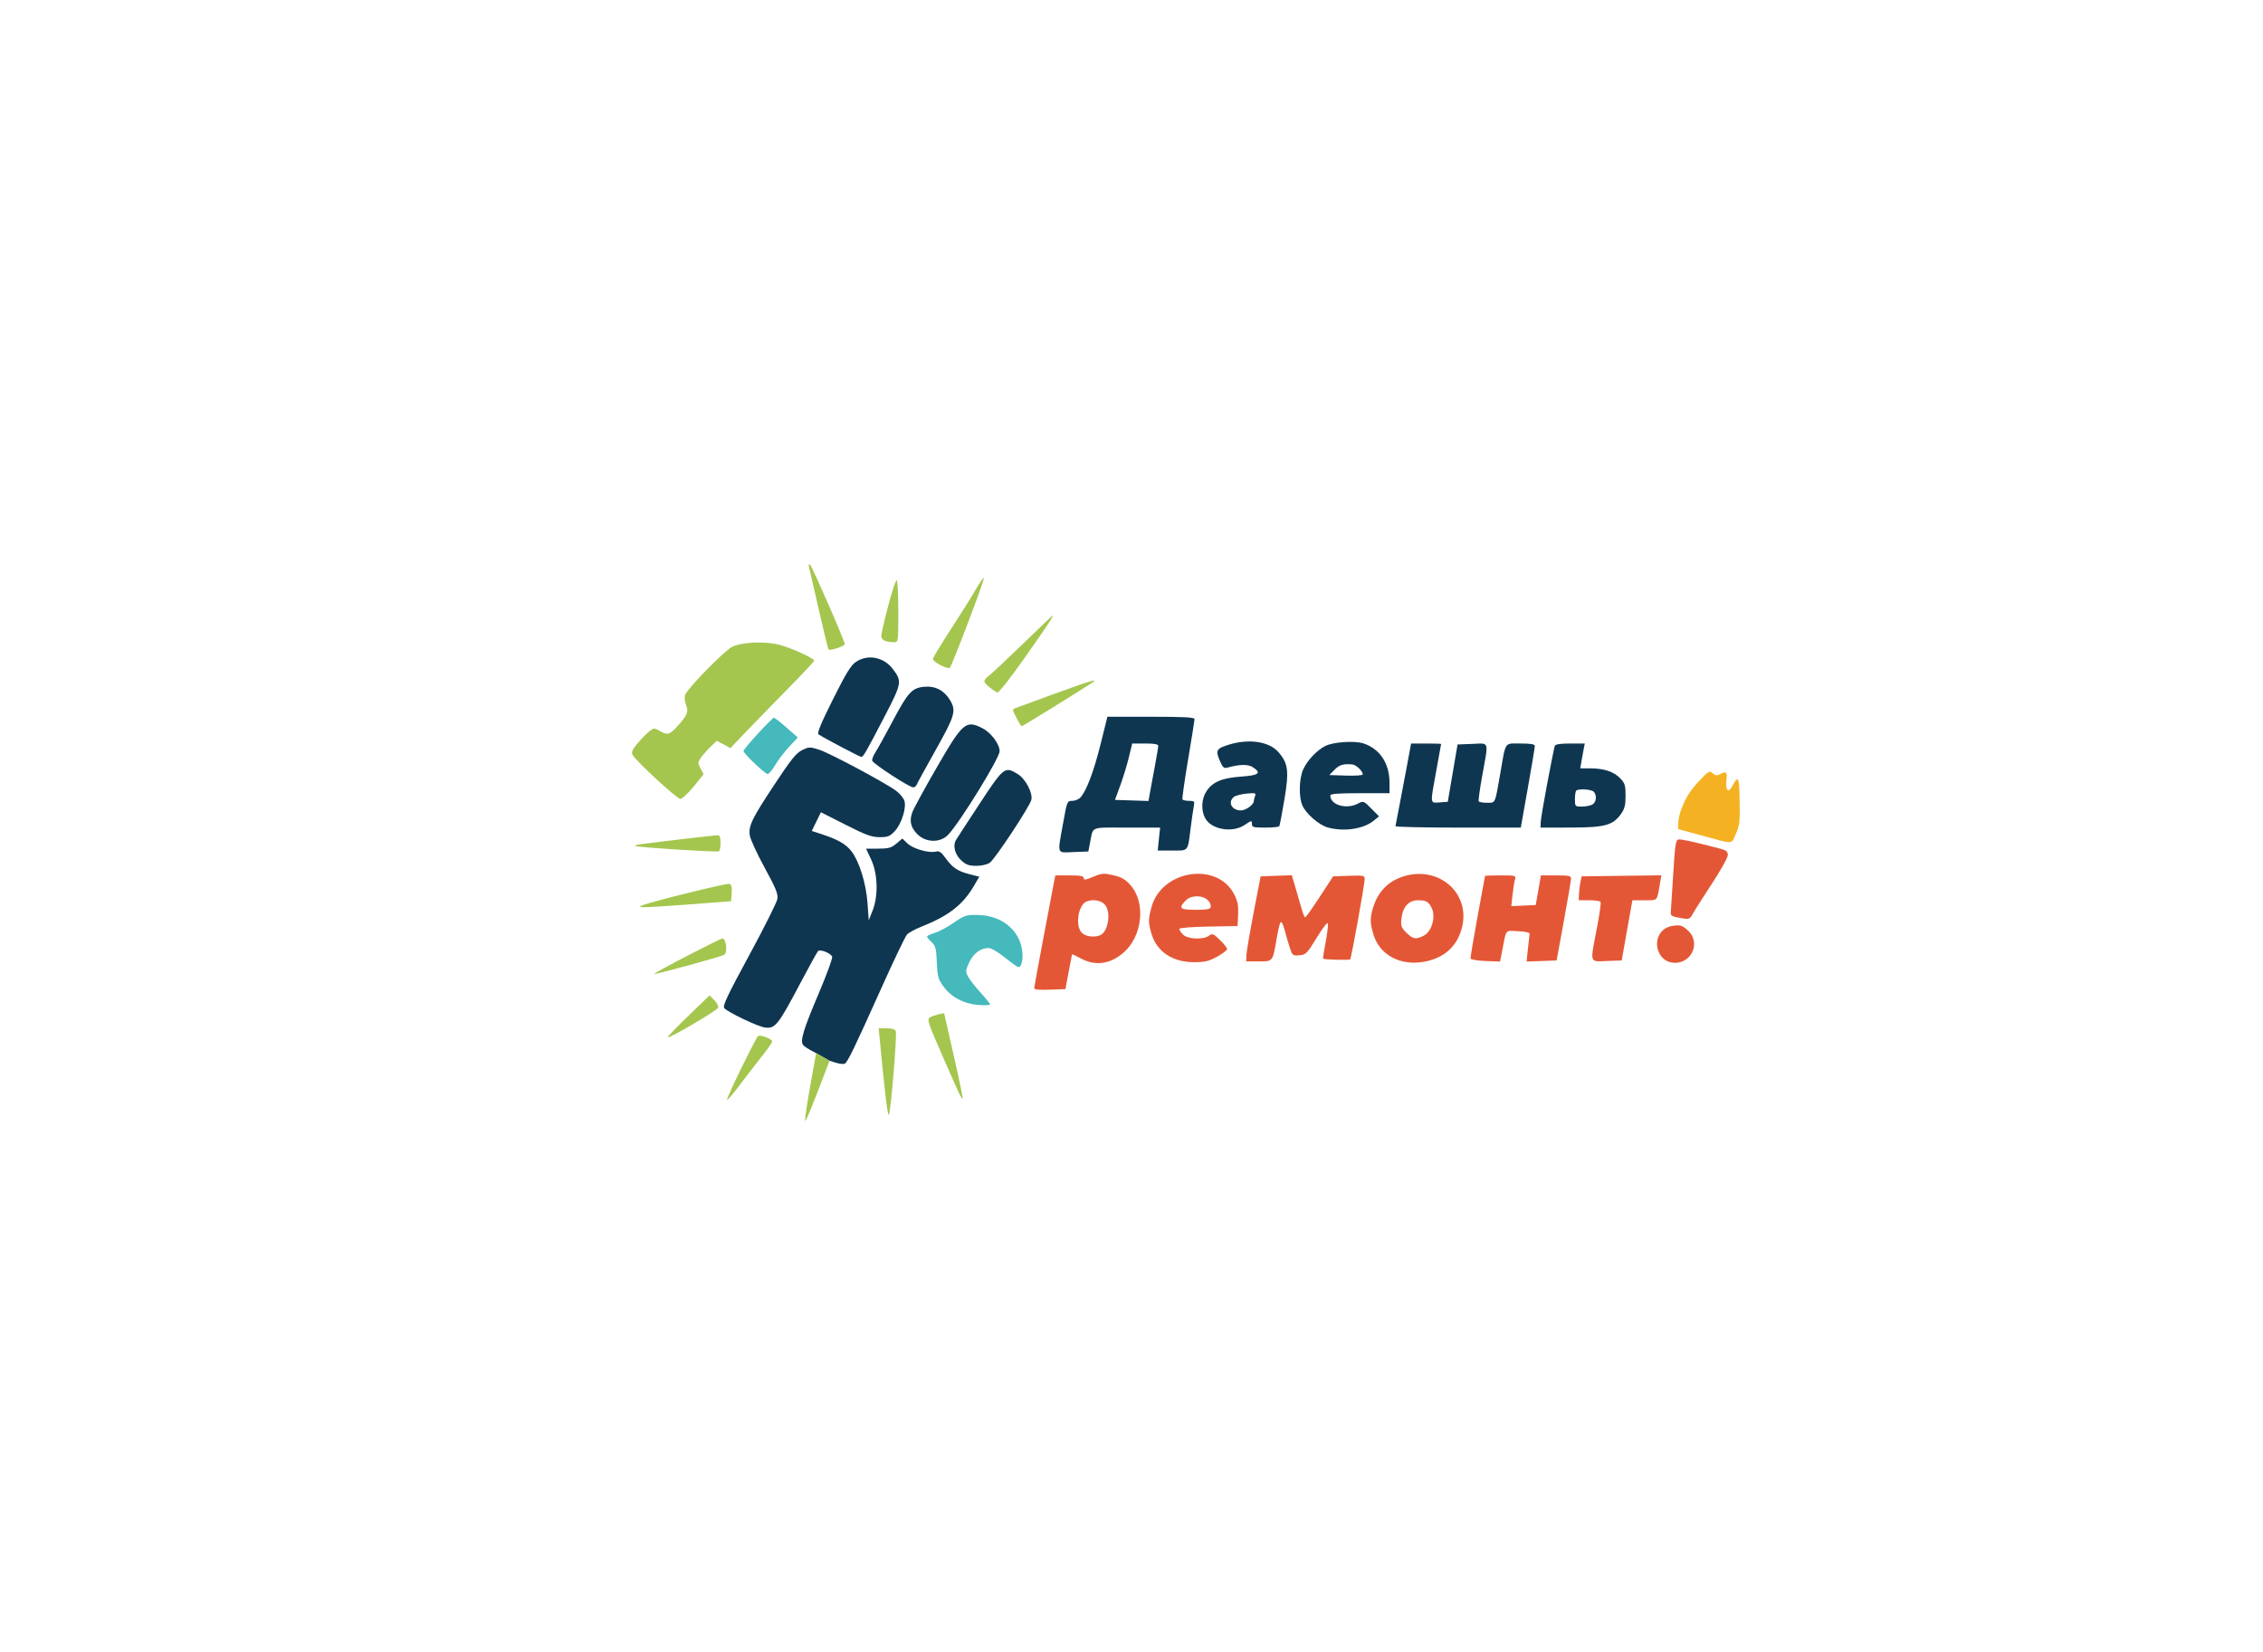
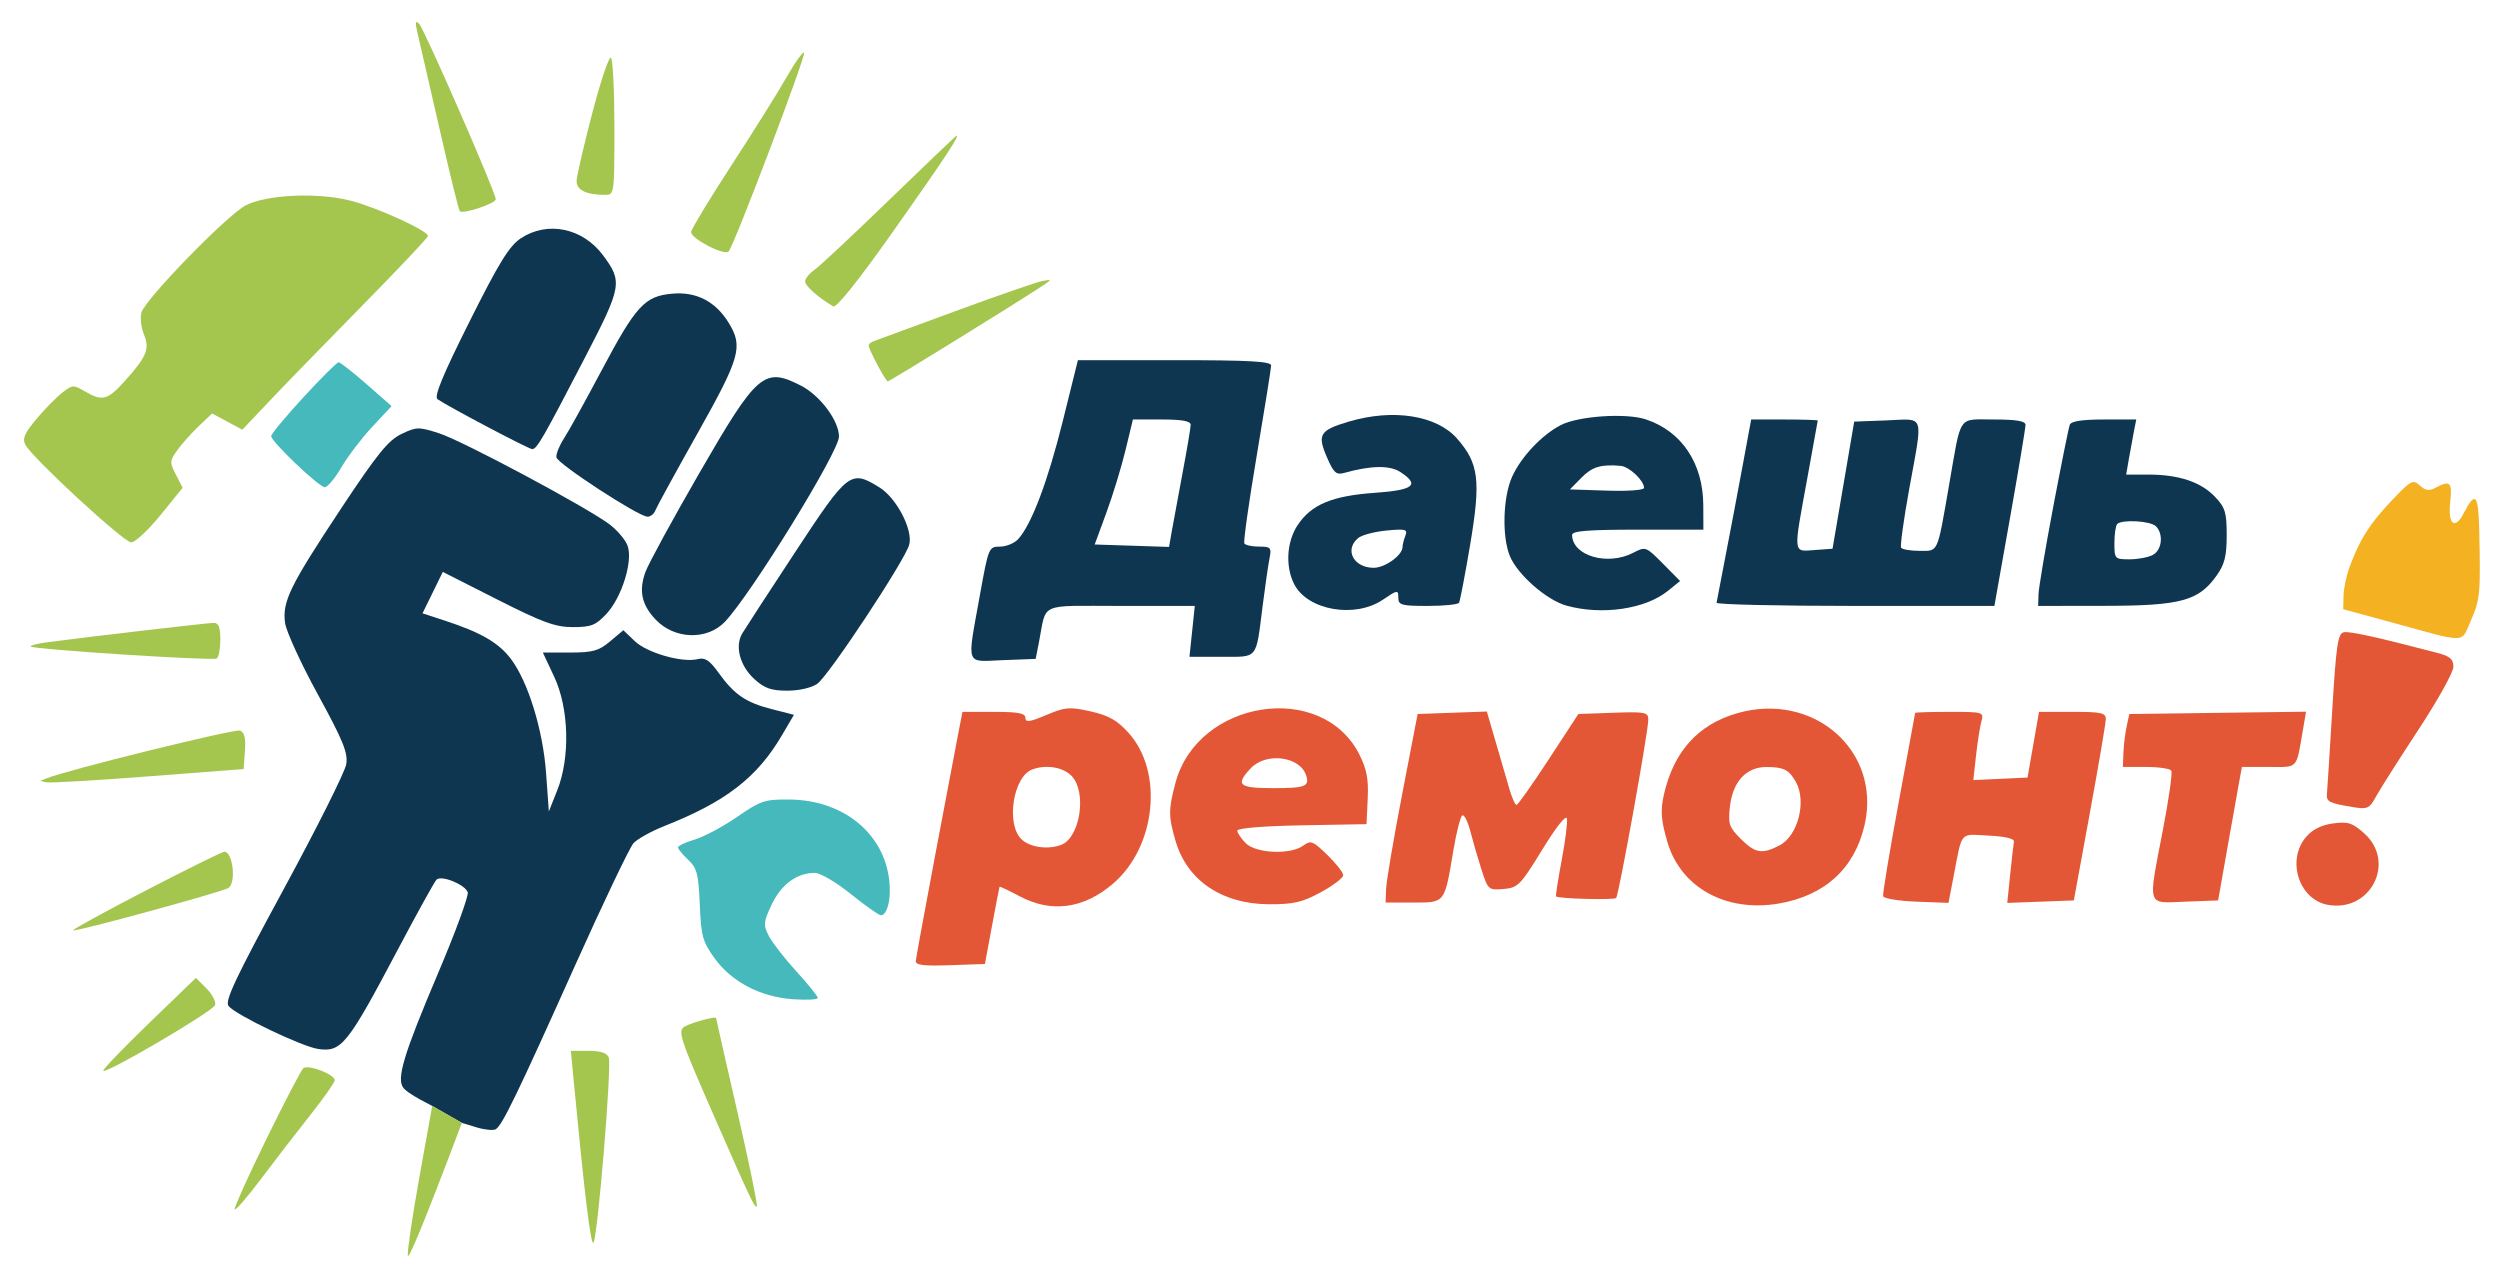
- <svg xmlns="http://www.w3.org/2000/svg" width="1184" height="864" viewBox="0 0 1184 864">
+ <svg xmlns="http://www.w3.org/2000/svg" width="100%" height="100%" viewBox="325 290 590 303">
  <g data-color-group="#0f3650" id="dark-cyan">
    <path id="38" d="M 427,551 C 422.625,548.777 420.851,547.525 420.235,546.783 C 418.484,544.673 420.216,538.923 428.449,519.522 C 432.554,509.849 435.674,501.316 435.384,500.559 C 434.668,498.693 429.124,496.472 428.011,497.606 C 427.528,498.098 423.446,505.475 418.939,514 C 406.996,536.591 405.598,538.342 400.122,537.564 C 396.275,537.018 380.722,529.575 378.939,527.427 C 377.991,526.285 380.557,520.847 391.975,499.800 C 399.794,485.387 406.429,472.136 406.718,470.352 C 407.152,467.675 405.979,464.798 400.001,453.865 C 396.018,446.581 392.541,439.002 392.276,437.024 C 391.598,431.970 393.381,428.320 405.386,410.173 C 413.947,397.232 416.610,393.933 419.702,392.443 C 423.291,390.713 423.783,390.703 428.624,392.257 C 434.116,394.020 463.324,409.620 468.812,413.721 C 470.634,415.082 472.560,417.342 473.092,418.741 C 474.449,422.310 471.778,430.956 468.103,434.890 C 465.603,437.566 464.502,438 460.209,438 C 456.051,438 453.079,436.915 442.360,431.486 C 438.073,429.315 433.787,427.143 429.500,424.972 C 428.702,426.601 427.904,428.229 427.106,429.858 C 426.308,431.487 425.510,433.115 424.712,434.744 C 426.510,435.332 428.308,435.921 430.106,436.509 C 438.451,439.240 442.649,441.672 445.527,445.446 C 449.608,450.796 453.140,462.231 453.879,472.480 C 454.096,475.487 454.312,478.493 454.529,481.500 C 455.191,479.833 455.853,478.167 456.515,476.500 C 459.588,468.761 459.280,457.165 455.805,449.750 C 454.907,447.833 454.009,445.917 453.111,444 C 455.234,444 457.356,444 459.479,444 C 464.899,444 466.313,443.608 468.978,441.365 C 470.022,440.487 471.065,439.608 472.109,438.730 C 473.007,439.589 473.907,440.449 474.805,441.308 C 477.712,444.087 486.023,446.462 489.653,445.551 C 491.386,445.116 492.456,445.814 494.579,448.768 C 498.291,453.932 500.999,455.784 507.132,457.354 C 508.878,457.801 510.623,458.248 512.369,458.695 C 511.436,460.287 510.502,461.880 509.569,463.472 C 503.696,473.493 496.323,479.196 481.829,484.926 C 478.710,486.159 475.413,487.991 474.503,488.997 C 473.593,490.003 467.327,503.126 460.579,518.162 C 447.045,548.315 443.542,555.547 442.013,556.492 C 441.449,556.840 439.416,556.647 437.494,556.063 C 436.329,555.709 435.165,555.354 434,555 C 431.667,553.667 429.333,552.333 427,551 Z" fill="#0F3650" stroke="none" />
    <path id="38" d="M 556.294,430.250 C 558.279,419.210 558.368,419 561.004,419 C 562.482,419 564.413,418.200 565.298,417.223 C 568.454,413.736 572.286,403.596 575.810,389.407 C 577.003,384.605 578.195,379.802 579.388,375 C 586.990,375 594.592,375 602.194,375 C 619.780,375 624.997,375.286 624.986,376.250 C 624.978,376.938 623.451,386.500 621.593,397.500 C 619.735,408.500 618.418,417.837 618.666,418.250 C 618.914,418.663 620.477,419 622.138,419 C 624.900,419 625.112,419.236 624.609,421.750 C 624.307,423.263 623.574,428.325 622.981,433 C 621.355,445.828 622.023,445 613.290,445 C 610.765,445 608.240,445 605.715,445 C 605.924,443 606.133,441 606.342,439 C 606.551,437 606.760,435 606.969,433 C 601.147,433 595.326,433 589.504,433 C 569.804,433 572.075,432 570.204,441.500 C 569.941,442.833 569.679,444.167 569.416,445.500 C 566.847,445.597 564.277,445.695 561.708,445.792 C 552.659,446.135 553.173,447.610 556.294,430.250 ZM 586.106,411 C 585.186,413.500 584.266,416 583.346,418.500 C 586.271,418.596 589.196,418.691 592.121,418.787 C 595.046,418.883 597.971,418.978 600.896,419.074 C 601.116,417.812 601.335,416.549 601.555,415.287 C 601.917,413.204 603.064,407 604.104,401.500 C 605.144,396 605.995,390.938 605.997,390.250 C 605.999,389.372 603.972,389 599.183,389 C 596.911,389 594.638,389 592.366,389 C 591.783,391.417 591.199,393.833 590.616,396.250 C 589.654,400.237 587.624,406.875 586.106,411 Z" fill="#0F3650" stroke="none" />
    <path id="38" d="M 732.076,422 C 733.097,416.775 734.909,407.212 736.104,400.750 C 736.828,396.833 737.554,392.917 738.278,389 C 740.898,389 743.519,389 746.139,389 C 750.463,389 753.994,389.112 753.988,389.250 C 753.982,389.388 752.862,395.575 751.500,403 C 748.190,421.043 748.100,420.180 753.238,419.807 C 754.651,419.704 756.064,419.603 757.477,419.500 C 758.330,414.500 759.182,409.500 760.035,404.500 C 760.888,399.500 761.740,394.500 762.593,389.500 C 765.161,389.403 767.728,389.305 770.296,389.208 C 779.385,388.863 778.864,387.250 775.559,405.500 C 774.264,412.650 773.410,418.837 773.661,419.250 C 773.912,419.663 775.862,420 777.992,420 C 782.524,420 782.128,420.877 784.978,404.500 C 787.936,387.503 786.913,389 795.567,389 C 800.834,389 803.007,389.364 803.023,390.250 C 803.035,390.938 801.387,400.837 799.361,412.250 C 798.133,419.167 796.905,426.083 795.677,433 C 784.731,433 773.785,433 762.839,433 C 744.778,433 730.050,432.663 730.110,432.250 C 730.170,431.837 731.055,427.225 732.076,422 Z" fill="#0F3650" stroke="none" />
    <path id="38" d="M 681.871,402.478 C 683.995,397.802 688.874,392.634 693.348,390.320 C 697.486,388.180 708.711,387.420 713.384,388.962 C 721.873,391.764 726.940,399.326 726.978,409.250 C 726.985,411.167 726.993,413.083 727,415 C 721.833,415 716.667,415 711.500,415 C 699.758,415 696.003,415.303 696.015,416.250 C 696.075,421.185 704.394,423.608 710.444,420.453 C 713.343,418.941 713.449,418.979 717.444,423.017 C 718.796,424.384 720.148,425.751 721.500,427.118 C 720.547,427.890 719.594,428.661 718.641,429.433 C 713.292,433.765 703.066,435.257 694.679,432.928 C 690.023,431.635 683.178,425.655 681.347,421.282 C 679.427,416.695 679.689,407.281 681.871,402.478 ZM 698.205,402.750 C 697.304,403.667 696.401,404.583 695.500,405.500 C 698.417,405.596 701.333,405.693 704.250,405.789 C 709.173,405.952 713,405.672 713,405.150 C 713,403.422 709.512,400.121 707.500,399.945 C 702.817,399.535 700.755,400.157 698.205,402.750 Z" fill="#0F3650" stroke="none" />
    <path id="38" d="M 809.583,409.500 C 811.458,399.600 813.204,390.938 813.464,390.250 C 813.785,389.401 816.378,389 821.548,389 C 824.085,389 826.622,389 829.159,389 C 828.977,389.917 828.796,390.833 828.614,391.750 C 828.314,393.263 827.778,396.188 827.423,398.250 C 827.208,399.500 826.992,400.750 826.777,402 C 828.525,402 830.275,402 832.023,402 C 839.173,402 844.361,403.724 847.700,407.209 C 850.149,409.766 850.500,410.905 850.500,416.316 C 850.500,421.243 850.012,423.185 848.099,425.867 C 843.852,431.821 839.656,432.953 821.750,432.978 C 816.500,432.985 811.250,432.993 806,433 C 806.029,432.083 806.058,431.167 806.087,430.250 C 806.135,428.737 807.708,419.400 809.583,409.500 ZM 824.667,413.667 C 824.300,414.034 824,416.059 824,418.167 C 824,421.895 824.098,422 827.566,422 C 829.527,422 832.002,421.534 833.066,420.965 C 835.228,419.808 835.637,416.037 833.800,414.200 C 832.530,412.930 825.797,412.537 824.667,413.667 Z" fill="#0F3650" stroke="none" />
    <path id="38" d="M 631.263,413.898 C 634.480,409.069 639.389,407.017 649.417,406.309 C 658.679,405.655 660.154,404.458 655.474,401.391 C 653.004,399.772 648.533,399.843 642.258,401.601 C 640.339,402.138 639.743,401.599 638.133,397.865 C 635.837,392.541 636.459,391.535 643.301,389.503 C 653.773,386.393 664.039,388.002 668.876,393.511 C 674.002,399.350 674.505,403.396 671.976,418.431 C 670.767,425.619 669.576,431.837 669.330,432.250 C 669.084,432.663 665.759,433 661.941,433 C 655.702,433 655,432.801 655,431.030 C 655,429.162 654.812,429.188 651.360,431.530 C 644.791,435.988 633.633,434.058 630.456,427.915 C 628.294,423.735 628.633,417.846 631.263,413.898 ZM 645.533,416.972 C 642.213,419.727 644.443,424 649.200,424 C 651.876,424 656,421.018 656,419.082 C 656,418.577 656.298,417.387 656.662,416.439 C 657.249,414.909 656.746,414.770 652.195,415.207 C 649.374,415.478 646.376,416.272 645.533,416.972 Z" fill="#0F3650" stroke="none" />
    <path id="38" d="M 477.326,424.977 C 478.031,423.040 483.759,412.531 490.054,401.624 C 503.706,377.972 505.328,376.576 514.006,381.003 C 518.529,383.311 523,389.291 523,393.034 C 523,396.591 502.285,430.214 496.075,436.738 C 491.875,441.150 484.194,440.915 479.746,436.238 C 476.427,432.748 475.711,429.415 477.326,424.977 Z" fill="#0F3650" stroke="none" />
    <path id="38" d="M 435.773,365.955 C 442.741,352.018 445.185,348.047 447.898,346.250 C 454.202,342.076 462.505,343.786 467.317,350.249 C 471.957,356.481 471.767,357.570 463.124,374.242 C 453.151,393.481 451.709,395.986 450.605,395.994 C 449.804,396 431.323,386.263 428.273,384.229 C 427.375,383.630 429.386,378.730 435.773,365.955 Z" fill="#0F3650" stroke="none" />
    <path id="38" d="M 458.081,393.500 C 459.159,391.850 463.143,384.650 466.935,377.500 C 475.114,362.079 477.154,359.866 483.717,359.301 C 489.394,358.812 493.915,361.173 497.005,366.241 C 500.403,371.814 499.683,374.352 489.607,392.283 C 484.441,401.477 479.955,409.675 479.638,410.500 C 479.321,411.325 478.486,411.972 477.781,411.938 C 475.540,411.829 456.508,399.406 456.310,397.923 C 456.206,397.140 457.003,395.150 458.081,393.500 Z" fill="#0F3650" stroke="none" />
    <path id="38" d="M 500.165,439.500 C 500.818,438.400 506.456,429.737 512.693,420.250 C 525.192,401.238 525.738,400.821 532.561,405.038 C 536.563,407.512 540.470,414.992 539.590,418.498 C 538.694,422.067 520.591,449.472 517.870,451.378 C 516.522,452.322 513.566,453 510.793,453 C 506.997,453 505.419,452.442 503.013,450.250 C 499.620,447.159 498.385,442.498 500.165,439.500 Z" fill="#0F3650" stroke="none" />
  </g>
  <g data-color-group="#a4c64e" id="lime">
    <path id="11" d="M 333.537,388.955 C 335.472,386.639 338.215,383.832 339.632,382.718 C 342.073,380.798 342.354,380.778 345.008,382.346 C 349.083,384.753 350.369,384.440 354.301,380.088 C 359.615,374.207 360.389,372.355 358.970,368.929 C 358.312,367.340 358.043,365.017 358.373,363.769 C 359.187,360.690 378.637,340.701 383,338.460 C 387.974,335.905 399.991,335.369 407.750,337.357 C 413.961,338.948 426,344.447 426,345.692 C 426,346.057 419.107,353.362 410.682,361.927 C 402.257,370.492 392.399,380.631 388.775,384.458 C 386.579,386.777 384.383,389.096 382.187,391.415 C 380.998,390.775 379.809,390.135 378.620,389.495 C 377.431,388.855 376.243,388.214 375.054,387.574 C 374.015,388.562 372.975,389.549 371.936,390.537 C 370.221,392.167 367.939,394.722 366.865,396.215 C 365.035,398.760 365.013,399.125 366.511,402.021 C 367.044,403.051 367.576,404.081 368.109,405.111 C 366.366,407.259 364.623,409.407 362.880,411.555 C 360.004,415.100 356.890,418 355.960,418 C 354.213,418 332.682,398.143 330.979,394.960 C 330.229,393.558 330.786,392.247 333.537,388.955 Z" fill="#A4C64E" stroke="none" />
    <path id="11" d="M 497.630,329 C 502.818,321.025 508.675,311.664 510.646,308.198 C 512.617,304.732 514.471,302.138 514.765,302.432 C 515.312,302.979 498.296,347.822 496.969,349.331 C 495.988,350.446 487.974,346.289 488.099,344.730 C 488.153,344.054 492.442,336.975 497.630,329 Z" fill="#A4C64E" stroke="none" />
    <path id="11" d="M 517.250,353.650 C 518.487,352.781 526.475,345.306 535,337.039 C 543.525,328.772 550.627,322.006 550.782,322.004 C 551.505,321.995 547.508,328.015 535.649,344.802 C 527.614,356.176 522.367,362.738 521.649,362.311 C 518.061,360.180 515,357.471 515,356.427 C 515,355.769 516.013,354.519 517.250,353.650 Z" fill="#A4C64E" stroke="none" />
    <path id="11" d="M 531.250,370.494 C 531.938,370.250 540.600,367.067 550.500,363.419 C 560.400,359.771 569.625,356.575 571,356.316 C 573.381,355.868 573.357,355.938 570.500,357.797 C 562.570,362.956 534.954,380 534.526,380 C 534.010,380 530,372.475 530,371.508 C 530,371.194 530.562,370.738 531.250,370.494 Z" fill="#A4C64E" stroke="none" />
    <path id="11" d="M 336,473.685 C 340.589,471.774 380.412,461.944 381.647,462.418 C 382.694,462.820 383.028,464.205 382.808,467.240 C 382.705,468.659 382.603,470.079 382.500,471.498 C 375,472.074 367.500,472.651 360,473.227 C 347.625,474.178 336.825,474.810 336,474.632 C 335.500,474.524 335,474.418 334.500,474.310 C 335,474.102 335.500,473.893 336,473.685 Z" fill="#A4C64E" stroke="none" />
    <path id="11" d="M 423.881,295.561 C 425.055,296.653 442,335.434 442,337.028 C 442,338.020 434.260,340.593 433.516,339.849 C 433.257,339.590 431.054,330.630 428.621,319.939 C 426.188,309.248 423.869,299.150 423.469,297.500 C 422.930,295.277 423.036,294.775 423.881,295.561 Z" fill="#A4C64E" stroke="none" />
    <path id="11" d="M 486.773,532.161 C 488.657,531.196 494,529.785 494,530.252 C 494,530.412 496.261,540.383 499.025,552.412 C 501.789,564.441 503.852,574.481 503.609,574.724 C 503.150,575.183 502.069,572.909 493.990,554.492 C 485.187,534.423 484.785,533.179 486.773,532.161 Z" fill="#A4C64E" stroke="none" />
    <path id="11" d="M 463.893,538 C 466.749,538 468.252,538.491 468.662,539.560 C 469.411,541.511 466.042,582.209 465.042,583.295 C 464.412,583.979 462.916,571.656 460.364,544.750 C 460.151,542.500 459.937,540.250 459.724,538 C 461.114,538 462.503,538 463.893,538 Z" fill="#A4C64E" stroke="none" />
    <path id="11" d="M 336.158,441.570 C 345.779,440.284 374.024,437 375.462,437 C 376.585,437 377,438.062 377,440.941 C 377,443.109 376.620,445.117 376.154,445.405 C 375.209,445.989 332.943,443.277 332.254,442.588 C 332.013,442.347 333.770,441.889 336.158,441.570 Z" fill="#A4C64E" stroke="none" />
    <path id="11" d="M 387.907,558.736 C 392.154,550.066 396.049,542.587 396.564,542.116 C 397.647,541.126 404,543.536 404,544.937 C 404,545.449 401.390,549.161 398.200,553.185 C 395.010,557.208 389.739,564.041 386.489,568.369 C 383.238,572.697 380.490,575.847 380.382,575.369 C 380.274,574.891 383.660,567.406 387.907,558.736 Z" fill="#A4C64E" stroke="none" />
    <path id="11" d="M 359.500,500.113 C 369.184,495.101 377.485,491 377.947,491 C 379.977,491 380.794,498.392 378.894,499.566 C 377.332,500.531 342.663,509.997 342.240,509.574 C 342.048,509.382 349.816,505.125 359.500,500.113 Z" fill="#A4C64E" stroke="none" />
    <path id="11" d="M 464.748,316.792 C 466.717,309.253 468.704,303.317 469.164,303.601 C 469.624,303.885 470,311.291 470,320.059 C 470,335.928 469.990,336 467.750,335.986 C 463.245,335.959 460.997,334.828 461.084,332.633 C 461.130,331.460 462.779,324.331 464.748,316.792 Z" fill="#A4C64E" stroke="none" />
    <path id="11" d="M 434,555 C 424.312,580.672 421.383,587.309 421.240,586.312 C 421.097,585.315 422.334,576.963 423.990,567.750 C 424.993,562.167 425.997,556.583 427,551 C 429.333,552.333 431.667,553.667 434,555 Z" fill="#A4C64E" stroke="none" />
    <path id="11" d="M 360.099,531.538 C 363.811,527.952 367.523,524.366 371.235,520.780 C 372.076,521.621 372.917,522.462 373.758,523.303 C 375.146,524.691 376.037,526.461 375.740,527.236 C 375.174,528.711 350.097,543.431 349.377,542.711 C 349.149,542.483 353.974,537.455 360.099,531.538 Z" fill="#A4C64E" stroke="none" />
  </g>
  <g data-color-group="#e45736" id="red">
    <path id="42" d="M 545.669,492 C 548.103,479.075 550.555,466.138 551.118,463.250 C 551.459,461.500 551.801,459.750 552.142,458 C 554.618,458 557.095,458 559.571,458 C 565.307,458 567,458.322 567,459.414 C 567,460.542 567.999,460.405 571.939,458.741 C 576.405,456.854 577.405,456.772 582.375,457.884 C 586.651,458.841 588.642,459.968 591.344,462.959 C 599.647,472.150 597.821,489.861 587.674,498.547 C 580.745,504.478 573.134,505.508 565.649,501.528 C 563.092,500.168 560.952,499.156 560.893,499.278 C 560.834,499.400 560.033,503.550 559.113,508.500 C 558.556,511.500 557.998,514.500 557.441,517.500 C 554.701,517.597 551.961,517.693 549.221,517.790 C 542.976,518.011 541.029,517.770 541.122,516.790 C 541.189,516.080 543.235,504.925 545.669,492 ZM 577.961,473.189 C 575.953,471.033 571.856,470.351 568.545,471.621 C 564.119,473.320 562.397,484.397 566,488 C 567.969,489.969 572.280,490.597 575.455,489.379 C 579.894,487.675 581.542,477.033 577.961,473.189 Z" fill="#E45736" stroke="none" />
    <path id="42" d="M 655.899,477.500 C 657.119,471.167 658.339,464.833 659.559,458.500 C 662.281,458.403 665.003,458.307 667.725,458.210 C 670.447,458.114 673.170,458.018 675.892,457.921 C 676.602,460.351 677.312,462.780 678.022,465.210 C 679.193,469.219 680.639,474.188 681.234,476.250 C 681.829,478.312 682.583,479.983 682.908,479.962 C 683.233,479.941 686.650,475.103 690.500,469.212 C 692.833,465.642 695.167,462.070 697.500,458.500 C 700.250,458.403 703,458.307 705.750,458.210 C 713.294,457.944 714,458.082 714,459.821 C 714,462.698 707.039,501.295 706.406,501.928 C 705.893,502.441 692.813,502.102 692.241,501.561 C 692.099,501.426 692.686,497.604 693.547,493.067 C 694.408,488.530 694.969,484.078 694.795,483.173 C 694.606,482.192 692.255,485.156 688.972,490.514 C 683.814,498.931 683.235,499.520 679.831,499.805 C 676.293,500.101 676.156,499.982 674.654,495.305 C 673.805,492.663 672.614,488.574 672.008,486.220 C 671.402,483.866 670.544,482.164 670.100,482.438 C 669.656,482.712 668.708,486.438 667.993,490.718 C 665.895,503.270 666.104,503 658.525,503 C 656.350,503 654.175,503 652,503 C 652.040,501.917 652.080,500.833 652.120,499.750 C 652.186,497.962 653.886,487.950 655.899,477.500 Z" fill="#E45736" stroke="none" />
    <path id="42" d="M 773.062,479.500 C 775.202,467.950 776.963,458.388 776.976,458.250 C 776.989,458.112 780.653,458 785.117,458 C 793.053,458 793.219,458.050 792.609,460.250 C 792.266,461.487 791.697,465.111 791.345,468.302 C 791.132,470.236 790.917,472.169 790.704,474.103 C 792.837,474.002 794.969,473.903 797.102,473.802 C 799.235,473.702 801.367,473.601 803.500,473.500 C 803.951,470.917 804.403,468.333 804.854,465.750 C 805.305,463.167 805.757,460.583 806.208,458 C 808.840,458 811.472,458 814.104,458 C 820.970,458 821.996,458.228 821.968,459.750 C 821.950,460.712 820.246,470.725 818.181,482 C 816.929,488.833 815.677,495.667 814.425,502.500 C 811.807,502.598 809.188,502.697 806.570,502.795 C 803.952,502.893 801.333,502.991 798.715,503.089 C 798.943,500.867 799.170,498.646 799.398,496.424 C 799.774,492.758 800.175,489.250 800.290,488.629 C 800.423,487.913 798.223,487.391 794.281,487.203 C 787.296,486.870 788.181,485.797 785.960,497.291 C 785.587,499.221 785.214,501.151 784.841,503.081 C 782.311,502.984 779.781,502.888 777.251,502.791 C 773.076,502.631 769.550,502.050 769.416,501.500 C 769.282,500.950 770.922,491.050 773.062,479.500 Z" fill="#E45736" stroke="none" />
    <path id="42" d="M 717.686,477.500 C 719.979,467.396 725.712,461.012 734.890,458.344 C 752.883,453.113 768.983,467.093 765.075,484.554 C 762.758,494.908 755.717,501.378 744.732,503.245 C 732.348,505.350 721.706,499.484 718.534,488.804 C 717.004,483.651 716.827,481.286 717.686,477.500 ZM 748.805,474.500 C 747.188,471.648 745.972,471.032 741.924,471.015 C 737.107,470.994 733.932,474.431 733.260,480.390 C 732.805,484.424 733.075,485.229 735.798,487.952 C 739.220,491.374 740.836,491.653 744.941,489.530 C 749.325,487.263 751.421,479.113 748.805,474.500 Z" fill="#E45736" stroke="none" />
    <path id="42" d="M 602.422,474.713 C 607.692,455.115 636.937,450.592 645.781,468.008 C 647.552,471.495 647.999,473.842 647.781,478.500 C 647.687,480.500 647.594,482.500 647.500,484.500 C 642.417,484.592 637.333,484.684 632.250,484.776 C 623.211,484.940 617,485.449 617,486.026 C 617,486.562 617.900,487.900 619,489 C 621.425,491.425 629.586,491.764 632.559,489.563 C 634.327,488.255 634.835,488.451 638.250,491.766 C 640.312,493.768 642,495.918 642,496.544 C 642,497.170 639.638,498.974 636.750,500.553 C 632.367,502.950 630.344,503.420 624.500,503.404 C 613.433,503.373 605.222,497.854 602.473,488.596 C 600.728,482.719 600.721,481.038 602.422,474.713 ZM 633.250,473 C 631.809,468.499 623.790,467.465 620.174,471.314 C 616.477,475.250 617.320,476 625.441,476 C 633.066,476 634.085,475.608 633.250,473 Z" fill="#E45736" stroke="none" />
    <path id="42" d="M 826.878,461.500 C 827.092,460.500 827.304,459.500 827.518,458.500 C 834.470,458.410 841.422,458.319 848.374,458.229 C 855.326,458.139 862.278,458.049 869.230,457.959 C 869.014,459.216 868.797,460.472 868.581,461.729 C 866.846,471.806 867.552,471 860.466,471 C 858.341,471 856.216,471 854.091,471 C 853.892,472.083 853.692,473.167 853.493,474.250 C 853.164,476.038 851.902,483.125 850.687,490 C 849.951,494.167 849.214,498.333 848.478,502.500 C 845.898,502.597 843.319,502.695 840.739,502.792 C 831.485,503.141 831.873,504.411 835.489,485.628 C 836.852,478.548 837.723,472.361 837.425,471.878 C 837.127,471.395 834.434,471 831.441,471 C 829.627,471 827.814,471 826,471 C 826.039,469.917 826.079,468.833 826.118,467.750 C 826.183,465.962 826.526,463.150 826.878,461.500 Z" fill="#E45736" stroke="none" />
    <path id="42" d="M 875.414,457.510 C 876.338,442.201 876.744,439.475 878.134,439.210 C 879.553,438.939 885.935,440.349 900.250,444.096 C 903.207,444.870 904,445.562 904,447.370 C 904,448.631 900.287,455.310 895.750,462.214 C 891.213,469.118 886.720,476.191 885.768,477.932 C 884.172,480.849 883.741,481.049 880.268,480.471 C 874.580,479.525 873.986,479.214 874.164,477.281 C 874.254,476.301 874.817,467.404 875.414,457.510 Z" fill="#E45736" stroke="none" />
    <path id="42" d="M 869.252,487.494 C 870.750,485.752 872.877,484.693 875.610,484.326 C 879.144,483.852 880.168,484.178 882.951,486.665 C 890.563,493.467 884.430,505.429 874.304,503.529 C 867.499,502.252 864.566,492.942 869.252,487.494 Z" fill="#E45736" stroke="none" />
  </g>
  <g data-color-group="#45b9bb" id="cyan">
    <path id="9" d="M 488.973,488.126 C 491.158,487.471 495.656,485.066 498.967,482.781 C 504.517,478.951 505.482,478.631 511.312,478.686 C 524.990,478.815 534.968,487.866 534.994,500.168 C 535.001,503.446 534.083,506 532.898,506 C 532.410,506 529.218,503.750 525.805,501 C 522.304,498.179 518.576,496 517.250,496 C 513.061,496 509.340,498.748 507.115,503.480 C 505.154,507.652 505.096,508.286 506.448,510.900 C 507.261,512.472 510.193,516.238 512.963,519.269 C 515.733,522.300 518,525.109 518,525.510 C 518,525.911 515.352,526.049 512.116,525.815 C 504.418,525.258 497.672,521.729 493.642,516.152 C 490.828,512.257 490.464,510.939 490.151,503.484 C 489.847,496.241 489.490,494.870 487.401,492.907 C 486.081,491.667 485,490.351 485,489.984 C 485,489.617 486.788,488.781 488.973,488.126 Z" fill="#45B9BB" stroke="none" />
    <path id="9" d="M 396.603,383.757 C 400.785,379.215 404.525,375.500 404.913,375.500 C 405.301,375.500 408.273,377.828 411.517,380.674 C 413.483,382.399 415.450,384.123 417.416,385.848 C 415.907,387.462 414.397,389.075 412.888,390.689 C 410.398,393.351 407.111,397.661 405.585,400.265 C 404.059,402.869 402.290,404.991 401.655,404.980 C 400.269,404.956 389,394.219 389,392.923 C 389,392.423 392.421,388.298 396.603,383.757 Z" fill="#45B9BB" stroke="none" />
  </g>
  <g data-color-group="#f4b223" id="yellow">
    <path id="43" d="M 879.464,423.906 C 881.871,417.368 884.193,413.676 889.282,408.295 C 893.961,403.348 894.438,403.086 896.074,404.567 C 897.436,405.800 898.290,405.916 899.851,405.080 C 903.222,403.276 903.776,403.810 903.262,408.370 C 902.656,413.746 904.337,415.183 906.450,411.096 C 909.194,405.789 909.905,406.591 910.101,415.218 C 910.438,430.041 910.301,431.532 908.144,436.407 C 905.703,441.925 907.674,441.880 889.250,436.846 C 885.500,435.821 881.750,434.797 878,433.772 C 878.023,432.727 878.047,431.681 878.070,430.636 C 878.109,428.911 878.736,425.883 879.464,423.906 Z" fill="#F4B223" stroke="none" />
  </g>
  <g data-color-group="#fdfdfd" id="white">
    <path id="39" d="M 586.106,411 C 587.624,406.875 589.654,400.237 590.616,396.250 C 591.199,393.833 591.783,391.417 592.366,389 C 594.638,389 596.911,389 599.183,389 C 603.972,389 605.999,389.372 605.997,390.250 C 605.995,390.938 605.144,396 604.104,401.500 C 603.064,407 601.917,413.204 601.555,415.287 C 601.335,416.549 601.116,417.812 600.896,419.074 C 597.971,418.978 595.046,418.883 592.121,418.787 C 589.196,418.691 586.271,418.596 583.346,418.500 C 584.266,416 585.186,413.500 586.106,411 Z" fill="#FDFDFD" stroke="none" style="display:none" />
    <path id="39" d="M 748.805,474.500 C 751.421,479.113 749.325,487.263 744.941,489.530 C 740.836,491.653 739.220,491.374 735.798,487.952 C 733.075,485.229 732.805,484.424 733.260,480.390 C 733.932,474.431 737.107,470.994 741.924,471.015 C 745.972,471.032 747.188,471.648 748.805,474.500 Z" fill="#FDFDFD" stroke="none" style="display:none" />
    <path id="39" d="M 577.961,473.189 C 581.542,477.033 579.894,487.675 575.455,489.379 C 572.280,490.597 567.969,489.969 566,488 C 562.397,484.397 564.119,473.320 568.545,471.621 C 571.856,470.351 575.953,471.033 577.961,473.189 Z" fill="#FDFDFD" stroke="none" style="display:none" />
    <path id="39" d="M 824.667,413.667 C 825.797,412.537 832.530,412.930 833.800,414.200 C 835.637,416.037 835.228,419.808 833.066,420.965 C 832.002,421.534 829.527,422 827.566,422 C 824.098,422 824,421.895 824,418.167 C 824,416.059 824.300,414.034 824.667,413.667 Z" fill="#FDFDFD" stroke="none" style="display:none" />
    <path id="39" d="M 698.205,402.750 C 700.755,400.157 702.817,399.535 707.500,399.945 C 709.512,400.121 713,403.422 713,405.150 C 713,405.672 709.173,405.952 704.250,405.789 C 701.333,405.693 698.417,405.596 695.500,405.500 C 696.401,404.583 697.304,403.667 698.205,402.750 Z" fill="#FDFDFD" stroke="none" style="display:none" />
    <path id="39" d="M 645.533,416.972 C 646.376,416.272 649.374,415.478 652.195,415.207 C 656.746,414.770 657.249,414.909 656.662,416.439 C 656.298,417.387 656,418.577 656,419.082 C 656,421.018 651.876,424 649.200,424 C 644.443,424 642.213,419.727 645.533,416.972 Z" fill="#FDFDFD" stroke="none" style="display:none" />
    <path id="39" d="M 633.250,473 C 634.085,475.608 633.066,476 625.441,476 C 617.320,476 616.477,475.250 620.174,471.314 C 623.790,467.465 631.809,468.499 633.250,473 Z" fill="#FDFDFD" stroke="none" style="display:none" />
  </g>
</svg>
